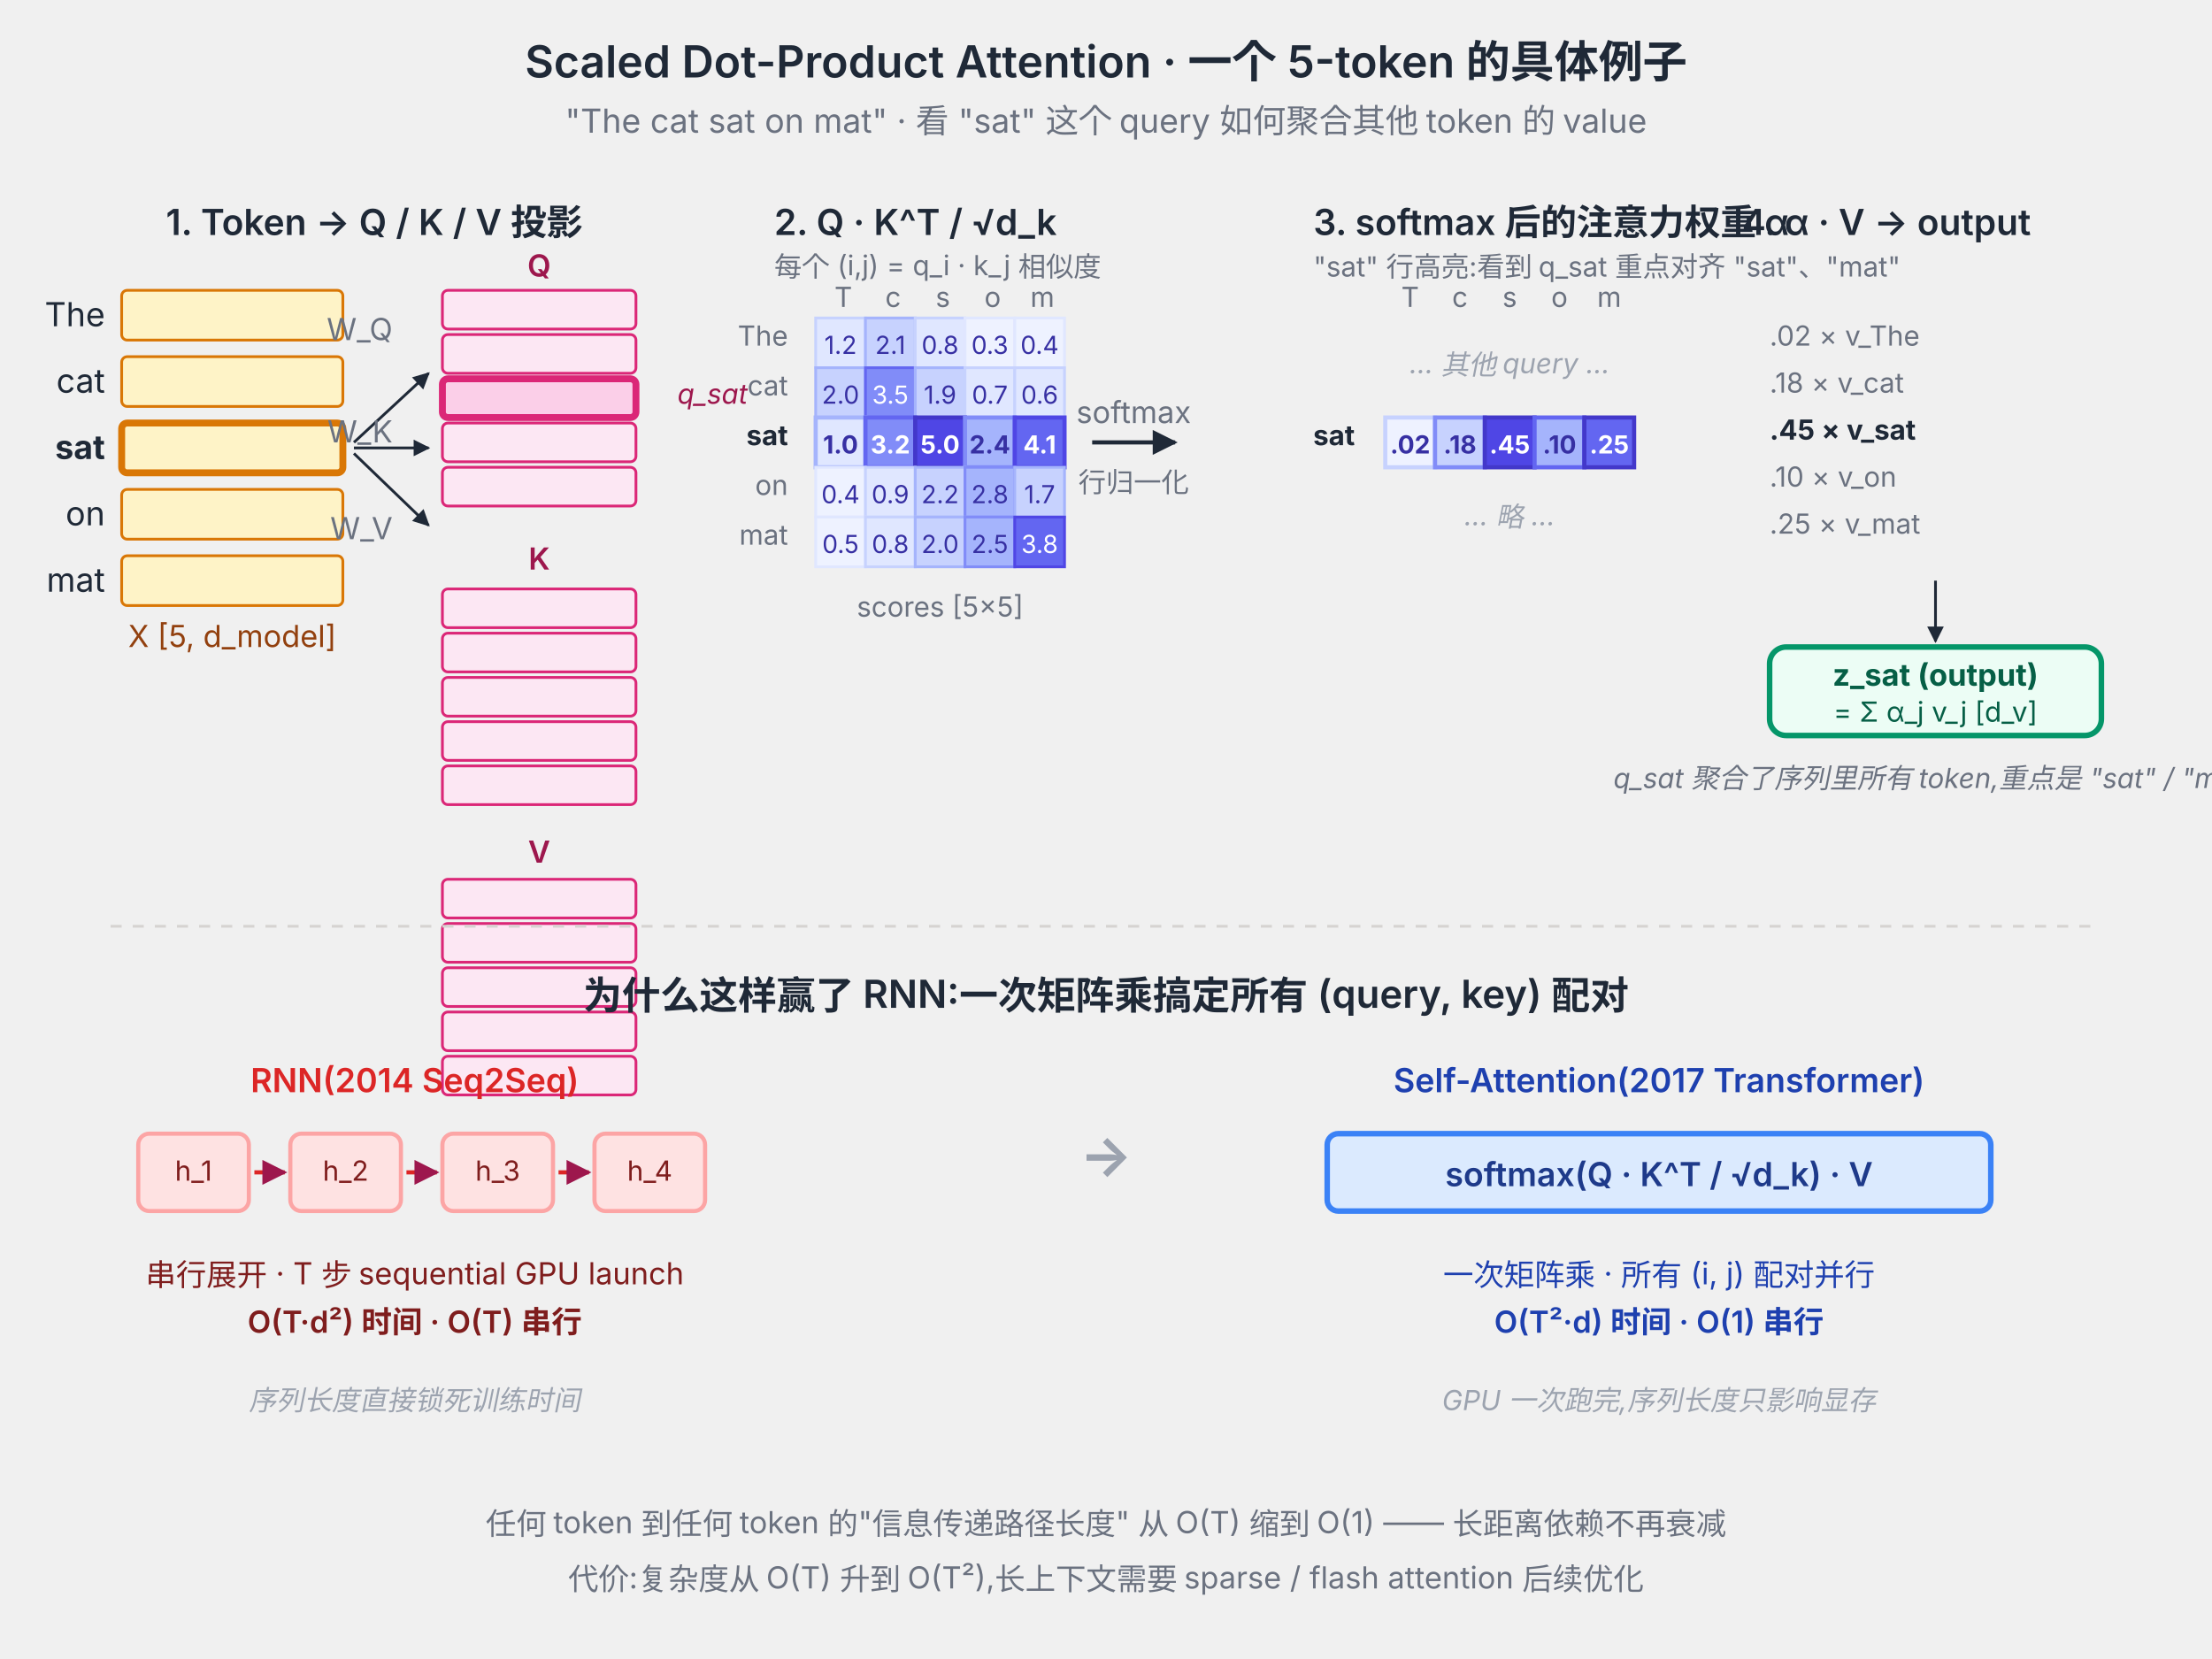
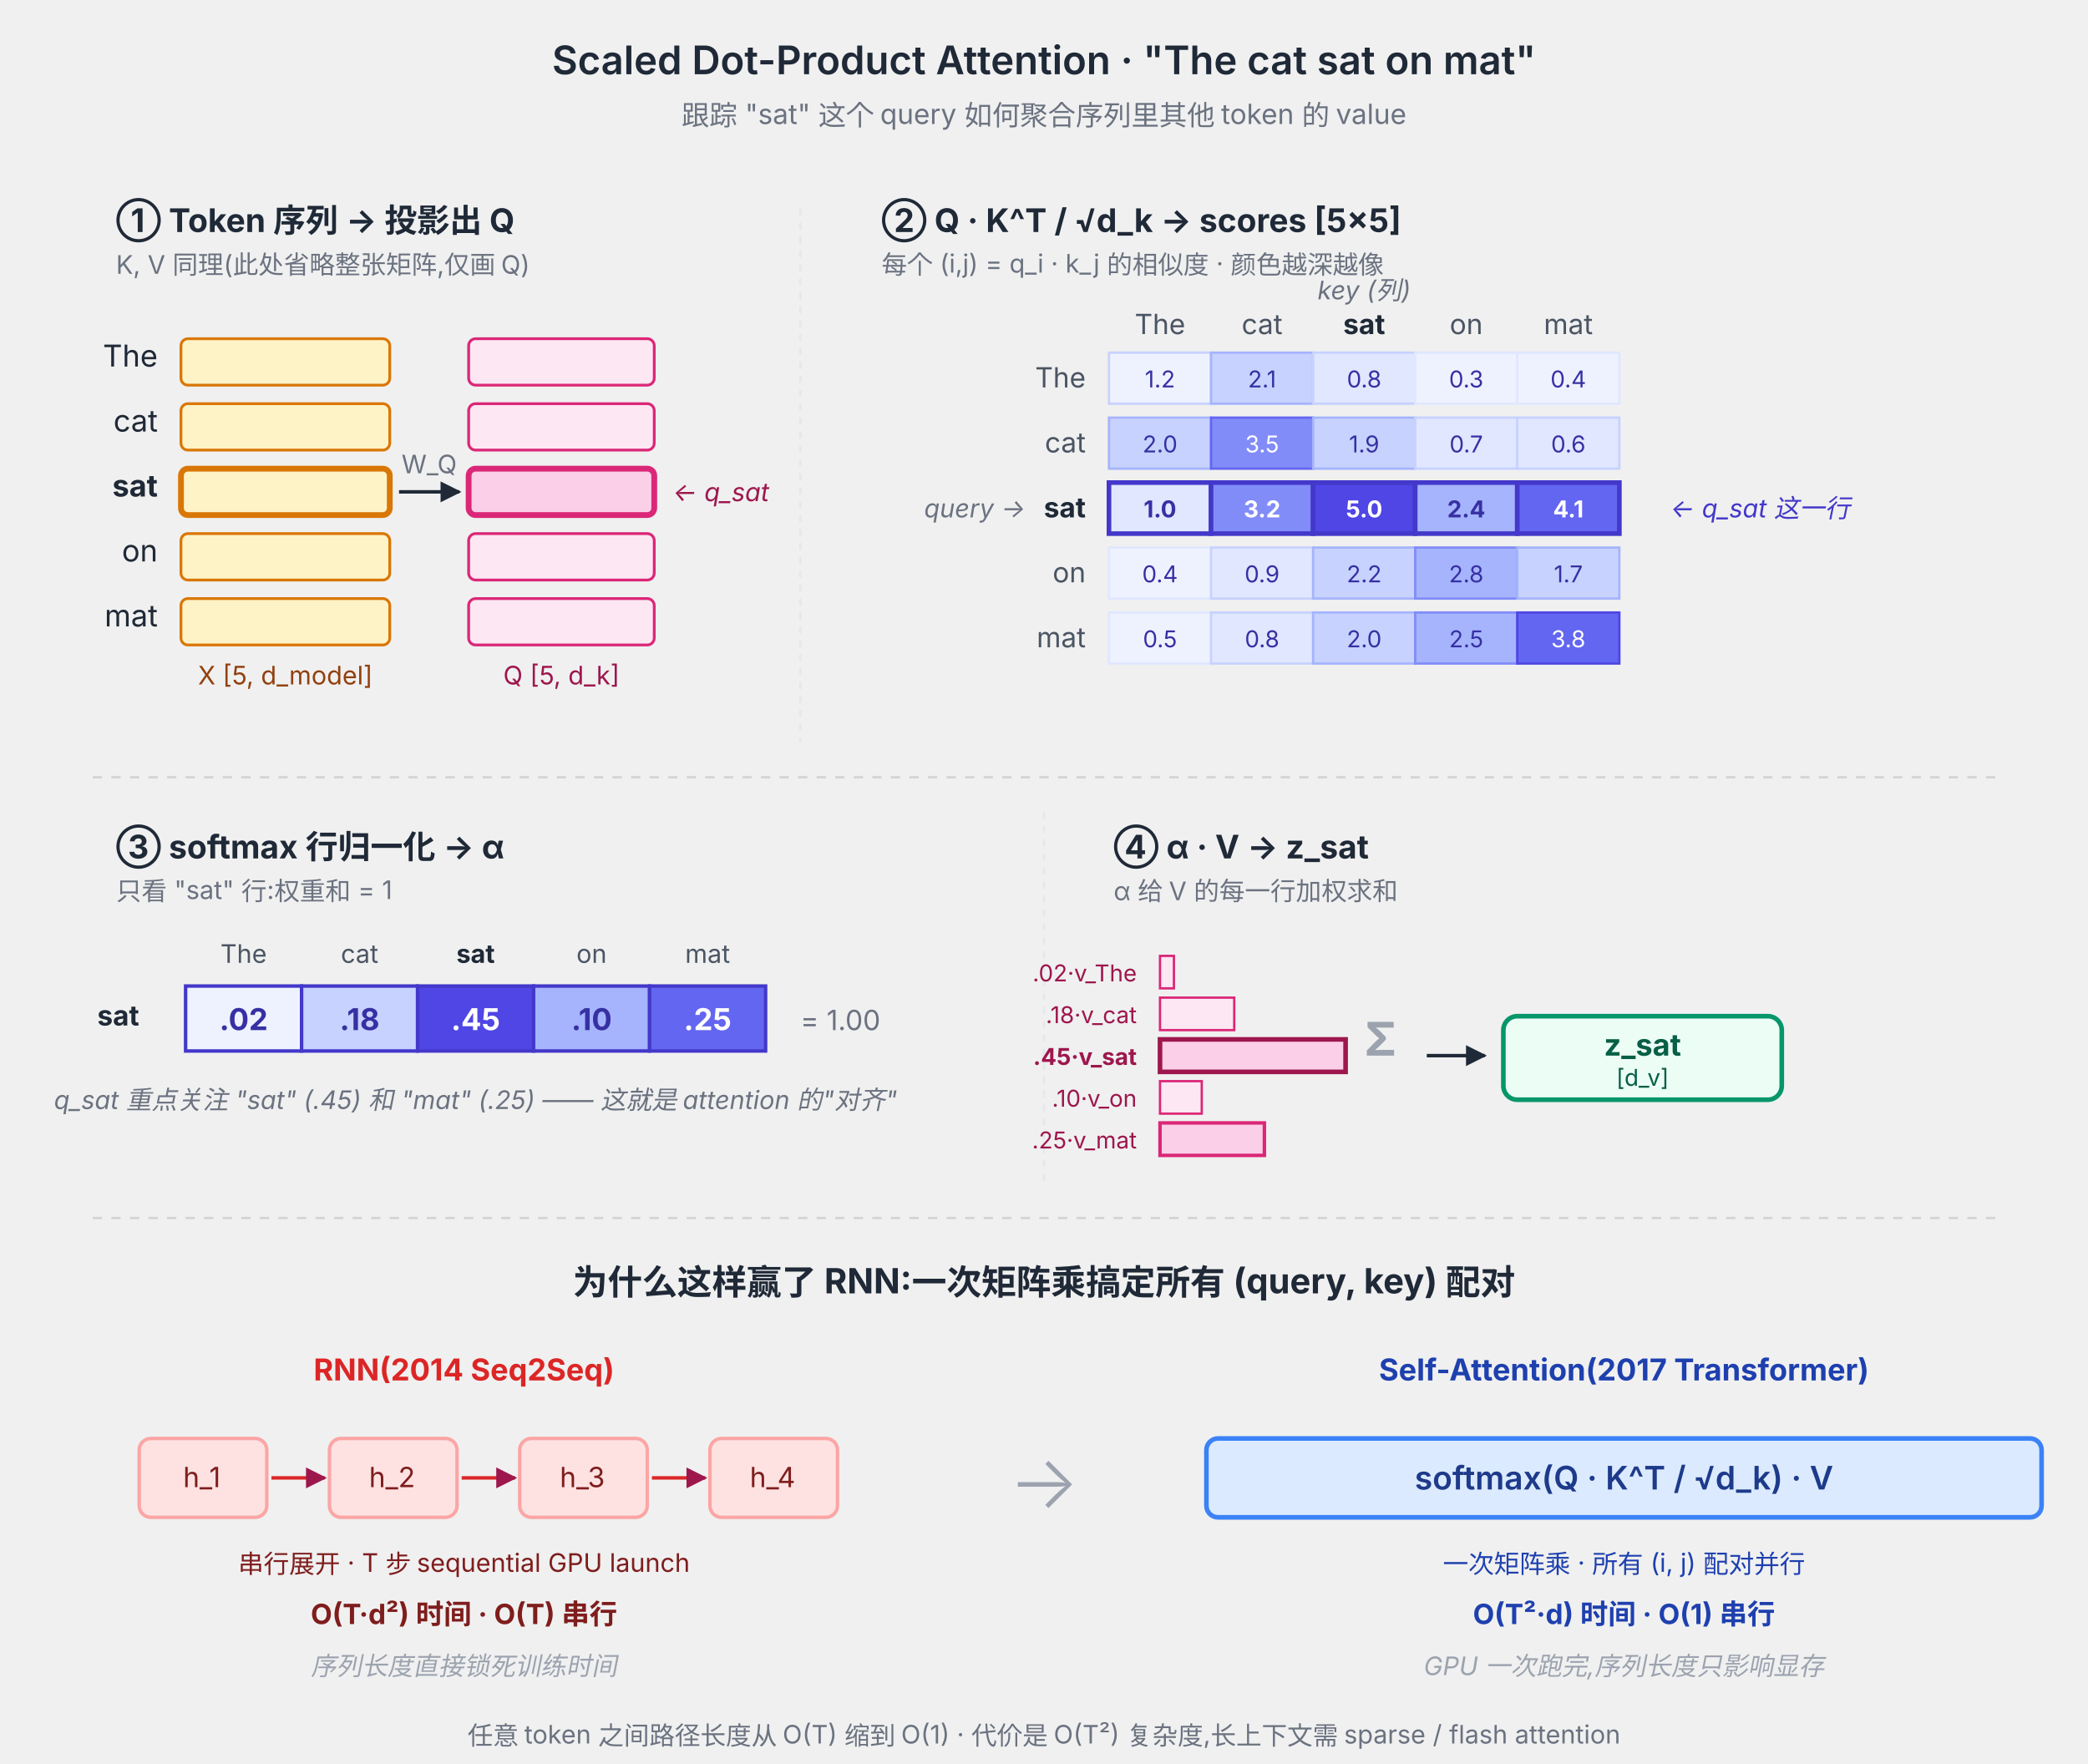
- <svg xmlns="http://www.w3.org/2000/svg" viewBox="0 0 800 600" preserveAspectRatio="xMidYMid meet" font-family="system-ui, -apple-system, sans-serif">
+ <svg xmlns="http://www.w3.org/2000/svg" viewBox="0 0 900 760" preserveAspectRatio="xMidYMid meet" font-family="system-ui, -apple-system, sans-serif">
  <defs>
-     <marker id="arr-main" viewBox="0 0 10 10" refX="9" refY="5" markerWidth="6" markerHeight="6" orient="auto">
+     <marker id="arr-att" viewBox="0 0 10 10" refX="9" refY="5" markerWidth="6" markerHeight="6" orient="auto">
+       <path d="M 0 0 L 10 5 L 0 10 Z" fill="#1f2937" />
+     </marker>
+     <marker id="arr-att-pink" viewBox="0 0 10 10" refX="9" refY="5" markerWidth="6" markerHeight="6" orient="auto">
      <path d="M 0 0 L 10 5 L 0 10 Z" fill="#9d174d" />
    </marker>
-     <marker id="arr-flow" viewBox="0 0 10 10" refX="9" refY="5" markerWidth="6" markerHeight="6" orient="auto">
-       <path d="M 0 0 L 10 5 L 0 10 Z" fill="#1f2937" />
-     </marker>
  </defs>
-   <text x="400" y="28" text-anchor="middle" font-size="16" fill="#1f2937" font-weight="600">
-     Scaled Dot-Product Attention · 一个 5-token 的具体例子
-   </text>
-   <text x="400" y="48" text-anchor="middle" font-size="12" fill="#6b7280">
-     "The cat sat on mat" · 看 "sat" 这个 query 如何聚合其他 token 的 value
-   </text>
-   <text x="60" y="85" text-anchor="start" font-size="13" fill="#1f2937" font-weight="600">
-     1. Token → Q / K / V 投影
-   </text>
-   <g font-size="12" fill="#1f2937">
-     <text x="38" y="118" text-anchor="end">The</text>
-     <text x="38" y="142" text-anchor="end">cat</text>
-     <text x="38" y="166" text-anchor="end" font-weight="700">sat</text>
-     <text x="38" y="190" text-anchor="end">on</text>
-     <text x="38" y="214" text-anchor="end">mat</text>
-   </g>
-   <g stroke="#d97706" stroke-width="1" fill="#fef3c7">
-     <rect x="44" y="105" width="80" height="18" rx="2" />
-     <rect x="44" y="129" width="80" height="18" rx="2" />
-     <rect x="44" y="153" width="80" height="18" rx="2" stroke-width="2.5" />
-     <rect x="44" y="177" width="80" height="18" rx="2" />
-     <rect x="44" y="201" width="80" height="18" rx="2" />
-   </g>
-   <text x="84" y="234" text-anchor="middle" font-size="11" fill="#92400e">
+   <text x="450" y="32" text-anchor="middle" font-size="17" fill="#1f2937" font-weight="600">
+     Scaled Dot-Product Attention · "The cat sat on mat"
+   </text>
+   <text x="450" y="54" text-anchor="middle" font-size="12" fill="#6b7280">
+     跟踪 "sat" 这个 query 如何聚合序列里其他 token 的 value
+   </text>
+   <text x="50" y="100" text-anchor="start" font-size="14" fill="#1f2937" font-weight="700">
+     ① Token 序列 → 投影出 Q
+   </text>
+   <text x="50" y="118" text-anchor="start" font-size="11" fill="#6b7280">
+     K, V 同理(此处省略整张矩阵,仅画 Q)
+   </text>
+   <g font-size="13" fill="#1f2937">
+     <text x="68" y="158" text-anchor="end">The</text>
+     <text x="68" y="186" text-anchor="end">cat</text>
+     <text x="68" y="214" text-anchor="end" font-weight="700">sat</text>
+     <text x="68" y="242" text-anchor="end">on</text>
+     <text x="68" y="270" text-anchor="end">mat</text>
+   </g>
+   <g stroke="#d97706" stroke-width="1.2" fill="#fef3c7">
+     <rect x="78" y="146" width="90" height="20" rx="3" />
+     <rect x="78" y="174" width="90" height="20" rx="3" />
+     <rect x="78" y="202" width="90" height="20" rx="3" stroke-width="2.5" />
+     <rect x="78" y="230" width="90" height="20" rx="3" />
+     <rect x="78" y="258" width="90" height="20" rx="3" />
+   </g>
+   <text x="123" y="295" text-anchor="middle" font-size="11" fill="#92400e">
    X [5, d_model]
  </text>
-   <line x1="128" y1="160" x2="155" y2="135" stroke="#1f2937" stroke-width="1" marker-end="url(#arr-flow)" />
-   <line x1="128" y1="162" x2="155" y2="162" stroke="#1f2937" stroke-width="1" marker-end="url(#arr-flow)" />
-   <line x1="128" y1="164" x2="155" y2="190" stroke="#1f2937" stroke-width="1" marker-end="url(#arr-flow)" />
-   <g font-size="11" fill="#6b7280">
-     <text x="142" y="123" text-anchor="end">W_Q</text>
-     <text x="142" y="160" text-anchor="end">W_K</text>
-     <text x="142" y="195" text-anchor="end">W_V</text>
-   </g>
-   <text x="195" y="100" text-anchor="middle" font-size="11" fill="#9d174d" font-weight="600">Q</text>
-   <g stroke="#db2777" stroke-width="1" fill="#fce7f3">
-     <rect x="160" y="105" width="70" height="14" rx="2" />
-     <rect x="160" y="121" width="70" height="14" rx="2" />
-     <rect x="160" y="137" width="70" height="14" rx="2" stroke-width="2.5" fill="#fbcfe8" />
-     <rect x="160" y="153" width="70" height="14" rx="2" />
-     <rect x="160" y="169" width="70" height="14" rx="2" />
-   </g>
-   <text x="245" y="146" text-anchor="start" font-size="10" fill="#9d174d" font-style="italic">
-     q_sat
-   </text>
-   <text x="195" y="206" text-anchor="middle" font-size="11" fill="#9d174d" font-weight="600">K</text>
-   <g stroke="#db2777" stroke-width="1" fill="#fce7f3">
-     <rect x="160" y="213" width="70" height="14" rx="2" />
-     <rect x="160" y="229" width="70" height="14" rx="2" />
-     <rect x="160" y="245" width="70" height="14" rx="2" />
-     <rect x="160" y="261" width="70" height="14" rx="2" />
-     <rect x="160" y="277" width="70" height="14" rx="2" />
-   </g>
-   <text x="195" y="312" text-anchor="middle" font-size="11" fill="#9d174d" font-weight="600">V</text>
-   <g stroke="#db2777" stroke-width="1" fill="#fce7f3">
-     <rect x="160" y="318" width="70" height="14" rx="2" />
-     <rect x="160" y="334" width="70" height="14" rx="2" />
-     <rect x="160" y="350" width="70" height="14" rx="2" />
-     <rect x="160" y="366" width="70" height="14" rx="2" />
-     <rect x="160" y="382" width="70" height="14" rx="2" />
-   </g>
-   <text x="280" y="85" text-anchor="start" font-size="13" fill="#1f2937" font-weight="600">
-     2. Q · K^T / √d_k
-   </text>
-   <text x="280" y="100" text-anchor="start" font-size="10" fill="#6b7280">
-     每个 (i,j) = q_i · k_j 相似度
-   </text>
-   <g>
-     <text x="285" y="125" text-anchor="end" font-size="10" fill="#6b7280">The</text>
-     <text x="285" y="143" text-anchor="end" font-size="10" fill="#6b7280">cat</text>
-     <text x="285" y="161" text-anchor="end" font-size="10" fill="#1f2937" font-weight="700">sat</text>
-     <text x="285" y="179" text-anchor="end" font-size="10" fill="#6b7280">on</text>
-     <text x="285" y="197" text-anchor="end" font-size="10" fill="#6b7280">mat</text>
-     <g font-size="10" fill="#6b7280">
-       <text x="305" y="111" text-anchor="middle">T</text>
-       <text x="323" y="111" text-anchor="middle">c</text>
-       <text x="341" y="111" text-anchor="middle">s</text>
-       <text x="359" y="111" text-anchor="middle">o</text>
-       <text x="377" y="111" text-anchor="middle">m</text>
-     </g>
-     <rect x="295" y="115" width="18" height="18" fill="#e0e7ff" stroke="#c7d2fe" />
-     <text x="304" y="128" text-anchor="middle" font-size="9" fill="#3730a3">1.2</text>
-     <rect x="313" y="115" width="18" height="18" fill="#c7d2fe" stroke="#a5b4fc" />
-     <text x="322" y="128" text-anchor="middle" font-size="9" fill="#3730a3">2.1</text>
-     <rect x="331" y="115" width="18" height="18" fill="#e0e7ff" stroke="#c7d2fe" />
-     <text x="340" y="128" text-anchor="middle" font-size="9" fill="#3730a3">0.8</text>
-     <rect x="349" y="115" width="18" height="18" fill="#eef2ff" stroke="#e0e7ff" />
-     <text x="358" y="128" text-anchor="middle" font-size="9" fill="#3730a3">0.3</text>
-     <rect x="367" y="115" width="18" height="18" fill="#eef2ff" stroke="#e0e7ff" />
-     <text x="376" y="128" text-anchor="middle" font-size="9" fill="#3730a3">0.4</text>
-     <rect x="295" y="133" width="18" height="18" fill="#c7d2fe" stroke="#a5b4fc" />
-     <text x="304" y="146" text-anchor="middle" font-size="9" fill="#3730a3">2.0</text>
-     <rect x="313" y="133" width="18" height="18" fill="#818cf8" stroke="#6366f1" />
-     <text x="322" y="146" text-anchor="middle" font-size="9" fill="#fff">3.5</text>
-     <rect x="331" y="133" width="18" height="18" fill="#c7d2fe" stroke="#a5b4fc" />
-     <text x="340" y="146" text-anchor="middle" font-size="9" fill="#3730a3">1.9</text>
-     <rect x="349" y="133" width="18" height="18" fill="#e0e7ff" stroke="#c7d2fe" />
-     <text x="358" y="146" text-anchor="middle" font-size="9" fill="#3730a3">0.7</text>
-     <rect x="367" y="133" width="18" height="18" fill="#e0e7ff" stroke="#c7d2fe" />
-     <text x="376" y="146" text-anchor="middle" font-size="9" fill="#3730a3">0.6</text>
-     <rect x="295" y="151" width="18" height="18" fill="#e0e7ff" stroke="#a5b4fc" stroke-width="1.5" />
-     <text x="304" y="164" text-anchor="middle" font-size="9" fill="#3730a3" font-weight="700">1.0</text>
-     <rect x="313" y="151" width="18" height="18" fill="#818cf8" stroke="#6366f1" stroke-width="1.5" />
-     <text x="322" y="164" text-anchor="middle" font-size="9" fill="#fff" font-weight="700">3.2</text>
-     <rect x="331" y="151" width="18" height="18" fill="#4f46e5" stroke="#4338ca" stroke-width="1.5" />
-     <text x="340" y="164" text-anchor="middle" font-size="9" fill="#fff" font-weight="700">5.0</text>
-     <rect x="349" y="151" width="18" height="18" fill="#a5b4fc" stroke="#818cf8" stroke-width="1.5" />
-     <text x="358" y="164" text-anchor="middle" font-size="9" fill="#3730a3" font-weight="700">2.4</text>
-     <rect x="367" y="151" width="18" height="18" fill="#6366f1" stroke="#4f46e5" stroke-width="1.5" />
-     <text x="376" y="164" text-anchor="middle" font-size="9" fill="#fff" font-weight="700">4.1</text>
-     <rect x="295" y="169" width="18" height="18" fill="#eef2ff" stroke="#e0e7ff" />
-     <text x="304" y="182" text-anchor="middle" font-size="9" fill="#3730a3">0.4</text>
-     <rect x="313" y="169" width="18" height="18" fill="#e0e7ff" stroke="#c7d2fe" />
-     <text x="322" y="182" text-anchor="middle" font-size="9" fill="#3730a3">0.9</text>
-     <rect x="331" y="169" width="18" height="18" fill="#c7d2fe" stroke="#a5b4fc" />
-     <text x="340" y="182" text-anchor="middle" font-size="9" fill="#3730a3">2.2</text>
-     <rect x="349" y="169" width="18" height="18" fill="#a5b4fc" stroke="#818cf8" />
-     <text x="358" y="182" text-anchor="middle" font-size="9" fill="#3730a3">2.8</text>
-     <rect x="367" y="169" width="18" height="18" fill="#c7d2fe" stroke="#a5b4fc" />
-     <text x="376" y="182" text-anchor="middle" font-size="9" fill="#3730a3">1.7</text>
-     <rect x="295" y="187" width="18" height="18" fill="#eef2ff" stroke="#e0e7ff" />
-     <text x="304" y="200" text-anchor="middle" font-size="9" fill="#3730a3">0.5</text>
-     <rect x="313" y="187" width="18" height="18" fill="#e0e7ff" stroke="#c7d2fe" />
-     <text x="322" y="200" text-anchor="middle" font-size="9" fill="#3730a3">0.8</text>
-     <rect x="331" y="187" width="18" height="18" fill="#c7d2fe" stroke="#a5b4fc" />
-     <text x="340" y="200" text-anchor="middle" font-size="9" fill="#3730a3">2.0</text>
-     <rect x="349" y="187" width="18" height="18" fill="#a5b4fc" stroke="#818cf8" />
-     <text x="358" y="200" text-anchor="middle" font-size="9" fill="#3730a3">2.5</text>
-     <rect x="367" y="187" width="18" height="18" fill="#6366f1" stroke="#4f46e5" />
-     <text x="376" y="200" text-anchor="middle" font-size="9" fill="#fff">3.8</text>
-   </g>
-   <text x="340" y="223" text-anchor="middle" font-size="10" fill="#6b7280">scores [5×5]</text>
-   <line x1="395" y1="160" x2="425" y2="160" stroke="#1f2937" stroke-width="1.5" marker-end="url(#arr-flow)" />
-   <text x="410" y="153" text-anchor="middle" font-size="11" fill="#6b7280">softmax</text>
-   <text x="410" y="178" text-anchor="middle" font-size="10" fill="#6b7280">行归一化</text>
-   <text x="475" y="85" text-anchor="start" font-size="13" fill="#1f2937" font-weight="600">
-     3. softmax 后的注意力权重 α
-   </text>
-   <text x="475" y="100" text-anchor="start" font-size="10" fill="#6b7280">
-     "sat" 行高亮:看到 q_sat 重点对齐 "sat"、"mat"
-   </text>
-   <g>
-     <text x="510" y="111" text-anchor="middle" font-size="10" fill="#6b7280">T</text>
-     <text x="528" y="111" text-anchor="middle" font-size="10" fill="#6b7280">c</text>
-     <text x="546" y="111" text-anchor="middle" font-size="10" fill="#6b7280">s</text>
-     <text x="564" y="111" text-anchor="middle" font-size="10" fill="#6b7280">o</text>
-     <text x="582" y="111" text-anchor="middle" font-size="10" fill="#6b7280">m</text>
-     <text x="490" y="161" text-anchor="end" font-size="10" fill="#1f2937" font-weight="700">sat</text>
-     <rect x="501" y="151" width="18" height="18" fill="#eef2ff" stroke="#c7d2fe" stroke-width="1.5" />
-     <text x="510" y="164" text-anchor="middle" font-size="9" fill="#3730a3" font-weight="700">.02</text>
-     <rect x="519" y="151" width="18" height="18" fill="#c7d2fe" stroke="#818cf8" stroke-width="1.5" />
-     <text x="528" y="164" text-anchor="middle" font-size="9" fill="#3730a3" font-weight="700">.18</text>
-     <rect x="537" y="151" width="18" height="18" fill="#4f46e5" stroke="#4338ca" stroke-width="1.5" />
-     <text x="546" y="164" text-anchor="middle" font-size="9" fill="#fff" font-weight="700">.45</text>
-     <rect x="555" y="151" width="18" height="18" fill="#a5b4fc" stroke="#6366f1" stroke-width="1.5" />
-     <text x="564" y="164" text-anchor="middle" font-size="9" fill="#3730a3" font-weight="700">.10</text>
-     <rect x="573" y="151" width="18" height="18" fill="#6366f1" stroke="#4338ca" stroke-width="1.5" />
-     <text x="582" y="164" text-anchor="middle" font-size="9" fill="#fff" font-weight="700">.25</text>
-     <text x="546" y="135" text-anchor="middle" font-size="10" fill="#9ca3af" font-style="italic">... 其他 query ...</text>
-     <text x="546" y="190" text-anchor="middle" font-size="10" fill="#9ca3af" font-style="italic">... 略 ...</text>
-   </g>
-   <text x="630" y="85" text-anchor="start" font-size="13" fill="#1f2937" font-weight="600">
-     4. α · V → output
-   </text>
-   <g font-size="10" fill="#6b7280">
-     <text x="640" y="125" text-anchor="start">.02 × v_The</text>
-     <text x="640" y="142" text-anchor="start">.18 × v_cat</text>
-     <text x="640" y="159" text-anchor="start" fill="#1f2937" font-weight="700">.45 × v_sat</text>
-     <text x="640" y="176" text-anchor="start">.10 × v_on</text>
-     <text x="640" y="193" text-anchor="start">.25 × v_mat</text>
-   </g>
-   <line x1="700" y1="210" x2="700" y2="232" stroke="#1f2937" stroke-width="1" marker-end="url(#arr-flow)" />
-   <rect x="640" y="234" width="120" height="32" rx="6" fill="#ecfdf5" stroke="#059669" stroke-width="2" />
-   <text x="700" y="248" text-anchor="middle" font-size="11" fill="#065f46" font-weight="700">
-     z_sat (output)
-   </text>
-   <text x="700" y="261" text-anchor="middle" font-size="10" fill="#065f46">
-     = Σ α_j v_j  [d_v]
-   </text>
-   <text x="700" y="285" text-anchor="middle" font-size="10" fill="#6b7280" font-style="italic">
-     q_sat 聚合了序列里所有 token,重点是 "sat" / "mat"
-   </text>
-   <line x1="40" y1="335" x2="760" y2="335" stroke="#d6d3d1" stroke-width="1" stroke-dasharray="4,4" />
-   <text x="400" y="365" text-anchor="middle" font-size="14" fill="#1f2937" font-weight="600">
+   <line x1="172" y1="212" x2="198" y2="212" stroke="#1f2937" stroke-width="1.5" marker-end="url(#arr-att)" />
+   <text x="185" y="204" text-anchor="middle" font-size="11" fill="#6b7280">W_Q</text>
+   <g stroke="#db2777" stroke-width="1.2" fill="#fce7f3">
+     <rect x="202" y="146" width="80" height="20" rx="3" />
+     <rect x="202" y="174" width="80" height="20" rx="3" />
+     <rect x="202" y="202" width="80" height="20" rx="3" stroke-width="2.5" fill="#fbcfe8" />
+     <rect x="202" y="230" width="80" height="20" rx="3" />
+     <rect x="202" y="258" width="80" height="20" rx="3" />
+   </g>
+   <text x="290" y="216" text-anchor="start" font-size="11" fill="#9d174d" font-style="italic">
+     ← q_sat
+   </text>
+   <text x="242" y="295" text-anchor="middle" font-size="11" fill="#9d174d">
+     Q [5, d_k]
+   </text>
+   <line x1="345" y1="90" x2="345" y2="320" stroke="#e5e7eb" stroke-width="1" stroke-dasharray="3,3" />
+   <text x="380" y="100" text-anchor="start" font-size="14" fill="#1f2937" font-weight="700">
+     ② Q · K^T / √d_k  →  scores [5×5]
+   </text>
+   <text x="380" y="118" text-anchor="start" font-size="11" fill="#6b7280">
+     每个 (i,j) = q_i · k_j 的相似度 · 颜色越深越像
+   </text>
+   <g>
+     <g font-size="12" fill="#4b5563" text-anchor="middle">
+       <text x="500" y="144">The</text>
+       <text x="544" y="144">cat</text>
+       <text x="588" y="144" font-weight="700" fill="#1f2937">sat</text>
+       <text x="632" y="144">on</text>
+       <text x="676" y="144">mat</text>
+     </g>
+     <text x="588" y="129" text-anchor="middle" font-size="11" fill="#6b7280" font-style="italic">
+       key (列)
+     </text>
+     <text x="468" y="167" text-anchor="end" font-size="12" fill="#4b5563">The</text>
+     <text x="468" y="195" text-anchor="end" font-size="12" fill="#4b5563">cat</text>
+     <text x="468" y="223" text-anchor="end" font-size="12" fill="#1f2937" font-weight="700">sat</text>
+     <text x="468" y="251" text-anchor="end" font-size="12" fill="#4b5563">on</text>
+     <text x="468" y="279" text-anchor="end" font-size="12" fill="#4b5563">mat</text>
+     <text x="442" y="223" text-anchor="end" font-size="11" fill="#6b7280" font-style="italic">
+       query →
+     </text>
+     <rect x="478" y="152" width="44" height="22" fill="#eef2ff" stroke="#c7d2fe" />
+     <text x="500" y="167" text-anchor="middle" font-size="10" fill="#3730a3">1.2</text>
+     <rect x="522" y="152" width="44" height="22" fill="#c7d2fe" stroke="#a5b4fc" />
+     <text x="544" y="167" text-anchor="middle" font-size="10" fill="#3730a3">2.1</text>
+     <rect x="566" y="152" width="44" height="22" fill="#e0e7ff" stroke="#c7d2fe" />
+     <text x="588" y="167" text-anchor="middle" font-size="10" fill="#3730a3">0.8</text>
+     <rect x="610" y="152" width="44" height="22" fill="#eef2ff" stroke="#e0e7ff" />
+     <text x="632" y="167" text-anchor="middle" font-size="10" fill="#3730a3">0.3</text>
+     <rect x="654" y="152" width="44" height="22" fill="#eef2ff" stroke="#e0e7ff" />
+     <text x="676" y="167" text-anchor="middle" font-size="10" fill="#3730a3">0.4</text>
+     <rect x="478" y="180" width="44" height="22" fill="#c7d2fe" stroke="#a5b4fc" />
+     <text x="500" y="195" text-anchor="middle" font-size="10" fill="#3730a3">2.0</text>
+     <rect x="522" y="180" width="44" height="22" fill="#818cf8" stroke="#6366f1" />
+     <text x="544" y="195" text-anchor="middle" font-size="10" fill="#fff">3.5</text>
+     <rect x="566" y="180" width="44" height="22" fill="#c7d2fe" stroke="#a5b4fc" />
+     <text x="588" y="195" text-anchor="middle" font-size="10" fill="#3730a3">1.9</text>
+     <rect x="610" y="180" width="44" height="22" fill="#e0e7ff" stroke="#c7d2fe" />
+     <text x="632" y="195" text-anchor="middle" font-size="10" fill="#3730a3">0.7</text>
+     <rect x="654" y="180" width="44" height="22" fill="#e0e7ff" stroke="#c7d2fe" />
+     <text x="676" y="195" text-anchor="middle" font-size="10" fill="#3730a3">0.6</text>
+     <rect x="478" y="208" width="44" height="22" fill="#e0e7ff" stroke="#4338ca" stroke-width="2" />
+     <text x="500" y="223" text-anchor="middle" font-size="10" fill="#3730a3" font-weight="700">1.0</text>
+     <rect x="522" y="208" width="44" height="22" fill="#818cf8" stroke="#4338ca" stroke-width="2" />
+     <text x="544" y="223" text-anchor="middle" font-size="10" fill="#fff" font-weight="700">3.2</text>
+     <rect x="566" y="208" width="44" height="22" fill="#4f46e5" stroke="#4338ca" stroke-width="2" />
+     <text x="588" y="223" text-anchor="middle" font-size="10" fill="#fff" font-weight="700">5.0</text>
+     <rect x="610" y="208" width="44" height="22" fill="#a5b4fc" stroke="#4338ca" stroke-width="2" />
+     <text x="632" y="223" text-anchor="middle" font-size="10" fill="#3730a3" font-weight="700">2.4</text>
+     <rect x="654" y="208" width="44" height="22" fill="#6366f1" stroke="#4338ca" stroke-width="2" />
+     <text x="676" y="223" text-anchor="middle" font-size="10" fill="#fff" font-weight="700">4.1</text>
+     <rect x="478" y="236" width="44" height="22" fill="#eef2ff" stroke="#e0e7ff" />
+     <text x="500" y="251" text-anchor="middle" font-size="10" fill="#3730a3">0.4</text>
+     <rect x="522" y="236" width="44" height="22" fill="#e0e7ff" stroke="#c7d2fe" />
+     <text x="544" y="251" text-anchor="middle" font-size="10" fill="#3730a3">0.9</text>
+     <rect x="566" y="236" width="44" height="22" fill="#c7d2fe" stroke="#a5b4fc" />
+     <text x="588" y="251" text-anchor="middle" font-size="10" fill="#3730a3">2.2</text>
+     <rect x="610" y="236" width="44" height="22" fill="#a5b4fc" stroke="#818cf8" />
+     <text x="632" y="251" text-anchor="middle" font-size="10" fill="#3730a3">2.8</text>
+     <rect x="654" y="236" width="44" height="22" fill="#c7d2fe" stroke="#a5b4fc" />
+     <text x="676" y="251" text-anchor="middle" font-size="10" fill="#3730a3">1.7</text>
+     <rect x="478" y="264" width="44" height="22" fill="#eef2ff" stroke="#e0e7ff" />
+     <text x="500" y="279" text-anchor="middle" font-size="10" fill="#3730a3">0.5</text>
+     <rect x="522" y="264" width="44" height="22" fill="#e0e7ff" stroke="#c7d2fe" />
+     <text x="544" y="279" text-anchor="middle" font-size="10" fill="#3730a3">0.8</text>
+     <rect x="566" y="264" width="44" height="22" fill="#c7d2fe" stroke="#a5b4fc" />
+     <text x="588" y="279" text-anchor="middle" font-size="10" fill="#3730a3">2.0</text>
+     <rect x="610" y="264" width="44" height="22" fill="#a5b4fc" stroke="#818cf8" />
+     <text x="632" y="279" text-anchor="middle" font-size="10" fill="#3730a3">2.5</text>
+     <rect x="654" y="264" width="44" height="22" fill="#6366f1" stroke="#4f46e5" />
+     <text x="676" y="279" text-anchor="middle" font-size="10" fill="#fff">3.8</text>
+   </g>
+   <text x="720" y="223" text-anchor="start" font-size="11" fill="#4338ca" font-style="italic">
+     ← q_sat 这一行
+   </text>
+   <line x1="40" y1="335" x2="860" y2="335" stroke="#d6d3d1" stroke-width="1" stroke-dasharray="4,4" />
+   <text x="50" y="370" text-anchor="start" font-size="14" fill="#1f2937" font-weight="700">
+     ③ softmax 行归一化 → α
+   </text>
+   <text x="50" y="388" text-anchor="start" font-size="11" fill="#6b7280">
+     只看 "sat" 行:权重和 = 1
+   </text>
+   <g>
+     <g font-size="11" fill="#4b5563" text-anchor="middle">
+       <text x="105" y="415">The</text>
+       <text x="155" y="415">cat</text>
+       <text x="205" y="415" font-weight="700" fill="#1f2937">sat</text>
+       <text x="255" y="415">on</text>
+       <text x="305" y="415">mat</text>
+     </g>
+     <text x="60" y="442" text-anchor="end" font-size="12" fill="#1f2937" font-weight="700">sat</text>
+     <rect x="80" y="425" width="50" height="28" fill="#eef2ff" stroke="#4338ca" stroke-width="1.5" />
+     <text x="105" y="444" text-anchor="middle" font-size="13" fill="#3730a3" font-weight="700">.02</text>
+     <rect x="130" y="425" width="50" height="28" fill="#c7d2fe" stroke="#4338ca" stroke-width="1.5" />
+     <text x="155" y="444" text-anchor="middle" font-size="13" fill="#3730a3" font-weight="700">.18</text>
+     <rect x="180" y="425" width="50" height="28" fill="#4f46e5" stroke="#4338ca" stroke-width="1.5" />
+     <text x="205" y="444" text-anchor="middle" font-size="13" fill="#fff" font-weight="700">.45</text>
+     <rect x="230" y="425" width="50" height="28" fill="#a5b4fc" stroke="#4338ca" stroke-width="1.5" />
+     <text x="255" y="444" text-anchor="middle" font-size="13" fill="#3730a3" font-weight="700">.10</text>
+     <rect x="280" y="425" width="50" height="28" fill="#6366f1" stroke="#4338ca" stroke-width="1.5" />
+     <text x="305" y="444" text-anchor="middle" font-size="13" fill="#fff" font-weight="700">.25</text>
+     <text x="345" y="444" text-anchor="start" font-size="12" fill="#6b7280">= 1.00</text>
+     <text x="205" y="478" text-anchor="middle" font-size="11" fill="#6b7280" font-style="italic">
+       q_sat 重点关注 "sat" (.45) 和 "mat" (.25) —— 这就是 attention 的"对齐"
+     </text>
+   </g>
+   <line x1="450" y1="350" x2="450" y2="510" stroke="#e5e7eb" stroke-width="1" stroke-dasharray="3,3" />
+   <text x="480" y="370" text-anchor="start" font-size="14" fill="#1f2937" font-weight="700">
+     ④ α · V → z_sat
+   </text>
+   <text x="480" y="388" text-anchor="start" font-size="11" fill="#6b7280">
+     α 给 V 的每一行加权求和
+   </text>
+   <g>
+     <rect x="500" y="412" width="6" height="14" fill="#fce7f3" stroke="#db2777" stroke-width="1" />
+     <text x="490" y="423" text-anchor="end" font-size="10" fill="#9d174d">.02·v_The</text>
+     <rect x="500" y="430" width="32" height="14" fill="#fce7f3" stroke="#db2777" stroke-width="1" />
+     <text x="490" y="441" text-anchor="end" font-size="10" fill="#9d174d">.18·v_cat</text>
+     <rect x="500" y="448" width="80" height="14" fill="#fbcfe8" stroke="#9d174d" stroke-width="2" />
+     <text x="490" y="459" text-anchor="end" font-size="10" fill="#9d174d" font-weight="700">.45·v_sat</text>
+     <rect x="500" y="466" width="18" height="14" fill="#fce7f3" stroke="#db2777" stroke-width="1" />
+     <text x="490" y="477" text-anchor="end" font-size="10" fill="#9d174d">.10·v_on</text>
+     <rect x="500" y="484" width="45" height="14" fill="#fbcfe8" stroke="#db2777" stroke-width="1.5" />
+     <text x="490" y="495" text-anchor="end" font-size="10" fill="#9d174d">.25·v_mat</text>
+     <text x="595" y="455" text-anchor="middle" font-size="20" fill="#9ca3af" font-weight="700">Σ</text>
+     <line x1="615" y1="455" x2="640" y2="455" stroke="#1f2937" stroke-width="1.5" marker-end="url(#arr-att)" />
+     <rect x="648" y="438" width="120" height="36" rx="6" fill="#ecfdf5" stroke="#059669" stroke-width="2" />
+     <text x="708" y="455" text-anchor="middle" font-size="13" fill="#065f46" font-weight="700">
+       z_sat
+     </text>
+     <text x="708" y="468" text-anchor="middle" font-size="10" fill="#065f46">
+       [d_v]
+     </text>
+   </g>
+   <line x1="40" y1="525" x2="860" y2="525" stroke="#d6d3d1" stroke-width="1" stroke-dasharray="4,4" />
+   <text x="450" y="558" text-anchor="middle" font-size="15" fill="#1f2937" font-weight="700">
    为什么这样赢了 RNN:一次矩阵乘搞定所有 (query, key) 配对
  </text>
  <g>
-     <text x="150" y="395" text-anchor="middle" font-size="12" fill="#dc2626" font-weight="600">
+     <text x="200" y="595" text-anchor="middle" font-size="13" fill="#dc2626" font-weight="700">
      RNN(2014 Seq2Seq)
    </text>
    <g stroke="#fca5a5" stroke-width="1.5" fill="#fee2e2">
-       <rect x="50" y="410" width="40" height="28" rx="4" />
-       <rect x="105" y="410" width="40" height="28" rx="4" />
-       <rect x="160" y="410" width="40" height="28" rx="4" />
-       <rect x="215" y="410" width="40" height="28" rx="4" />
-     </g>
-     <g font-size="10" fill="#7f1d1d">
-       <text x="70" y="427" text-anchor="middle">h_1</text>
-       <text x="125" y="427" text-anchor="middle">h_2</text>
-       <text x="180" y="427" text-anchor="middle">h_3</text>
-       <text x="235" y="427" text-anchor="middle">h_4</text>
+       <rect x="60" y="620" width="55" height="34" rx="5" />
+       <rect x="142" y="620" width="55" height="34" rx="5" />
+       <rect x="224" y="620" width="55" height="34" rx="5" />
+       <rect x="306" y="620" width="55" height="34" rx="5" />
+     </g>
+     <g font-size="12" fill="#7f1d1d" text-anchor="middle">
+       <text x="87" y="641">h_1</text>
+       <text x="169" y="641">h_2</text>
+       <text x="251" y="641">h_3</text>
+       <text x="333" y="641">h_4</text>
    </g>
    <g stroke="#dc2626" stroke-width="1.5" fill="none">
-       <line x1="92" y1="424" x2="103" y2="424" marker-end="url(#arr-main)" />
-       <line x1="147" y1="424" x2="158" y2="424" marker-end="url(#arr-main)" />
-       <line x1="202" y1="424" x2="213" y2="424" marker-end="url(#arr-main)" />
-     </g>
-     <text x="150" y="465" text-anchor="middle" font-size="11" fill="#7f1d1d">
+       <line x1="117" y1="637" x2="140" y2="637" marker-end="url(#arr-att-pink)" />
+       <line x1="199" y1="637" x2="222" y2="637" marker-end="url(#arr-att-pink)" />
+       <line x1="281" y1="637" x2="304" y2="637" marker-end="url(#arr-att-pink)" />
+     </g>
+     <text x="200" y="678" text-anchor="middle" font-size="11" fill="#7f1d1d">
      串行展开 · T 步 sequential GPU launch
    </text>
-     <text x="150" y="482" text-anchor="middle" font-size="11" fill="#7f1d1d" font-weight="600">
+     <text x="200" y="700" text-anchor="middle" font-size="12" fill="#7f1d1d" font-weight="700">
      O(T·d²) 时间 · O(T) 串行
    </text>
-     <text x="150" y="510" text-anchor="middle" font-size="10" fill="#9ca3af" font-style="italic">
+     <text x="200" y="722" text-anchor="middle" font-size="11" fill="#9ca3af" font-style="italic">
      序列长度直接锁死训练时间
    </text>
  </g>
-   <g>
-     <text x="600" y="395" text-anchor="middle" font-size="12" fill="#1e40af" font-weight="600">
+   <text x="450" y="650" text-anchor="middle" font-size="32" fill="#9ca3af" font-weight="300">→</text>
+   <g>
+     <text x="700" y="595" text-anchor="middle" font-size="13" fill="#1e40af" font-weight="700">
      Self-Attention(2017 Transformer)
    </text>
-     <rect x="480" y="410" width="240" height="28" rx="4" fill="#dbeafe" stroke="#3b82f6" stroke-width="2" />
-     <text x="600" y="429" text-anchor="middle" font-size="12" fill="#1e3a8a" font-weight="600">
+     <rect x="520" y="620" width="360" height="34" rx="5" fill="#dbeafe" stroke="#3b82f6" stroke-width="2" />
+     <text x="700" y="642" text-anchor="middle" font-size="14" fill="#1e3a8a" font-weight="600">
      softmax(Q · K^T / √d_k) · V
    </text>
-     <text x="600" y="465" text-anchor="middle" font-size="11" fill="#1e40af">
+     <text x="700" y="678" text-anchor="middle" font-size="11" fill="#1e40af">
      一次矩阵乘 · 所有 (i, j) 配对并行
    </text>
-     <text x="600" y="482" text-anchor="middle" font-size="11" fill="#1e40af" font-weight="600">
+     <text x="700" y="700" text-anchor="middle" font-size="12" fill="#1e40af" font-weight="700">
      O(T²·d) 时间 · O(1) 串行
    </text>
-     <text x="600" y="510" text-anchor="middle" font-size="10" fill="#9ca3af" font-style="italic">
+     <text x="700" y="722" text-anchor="middle" font-size="11" fill="#9ca3af" font-style="italic">
      GPU 一次跑完,序列长度只影响显存
    </text>
  </g>
-   <text x="400" y="425" text-anchor="middle" font-size="20" fill="#9ca3af" font-weight="700">→</text>
-   <text x="400" y="555" text-anchor="middle" font-size="11" fill="#6b7280">
-     任何 token 到任何 token 的"信息传递路径长度" 从 O(T) 缩到 O(1) —— 长距离依赖不再衰减
-   </text>
-   <text x="400" y="575" text-anchor="middle" font-size="11" fill="#6b7280">
-     代价:复杂度从 O(T) 升到 O(T²),长上下文需要 sparse / flash attention 后续优化
+   <text x="450" y="752" text-anchor="middle" font-size="11" fill="#6b7280">
+     任意 token 之间路径长度从 O(T) 缩到 O(1) · 代价是 O(T²) 复杂度,长上下文需 sparse / flash attention
  </text>
</svg>
